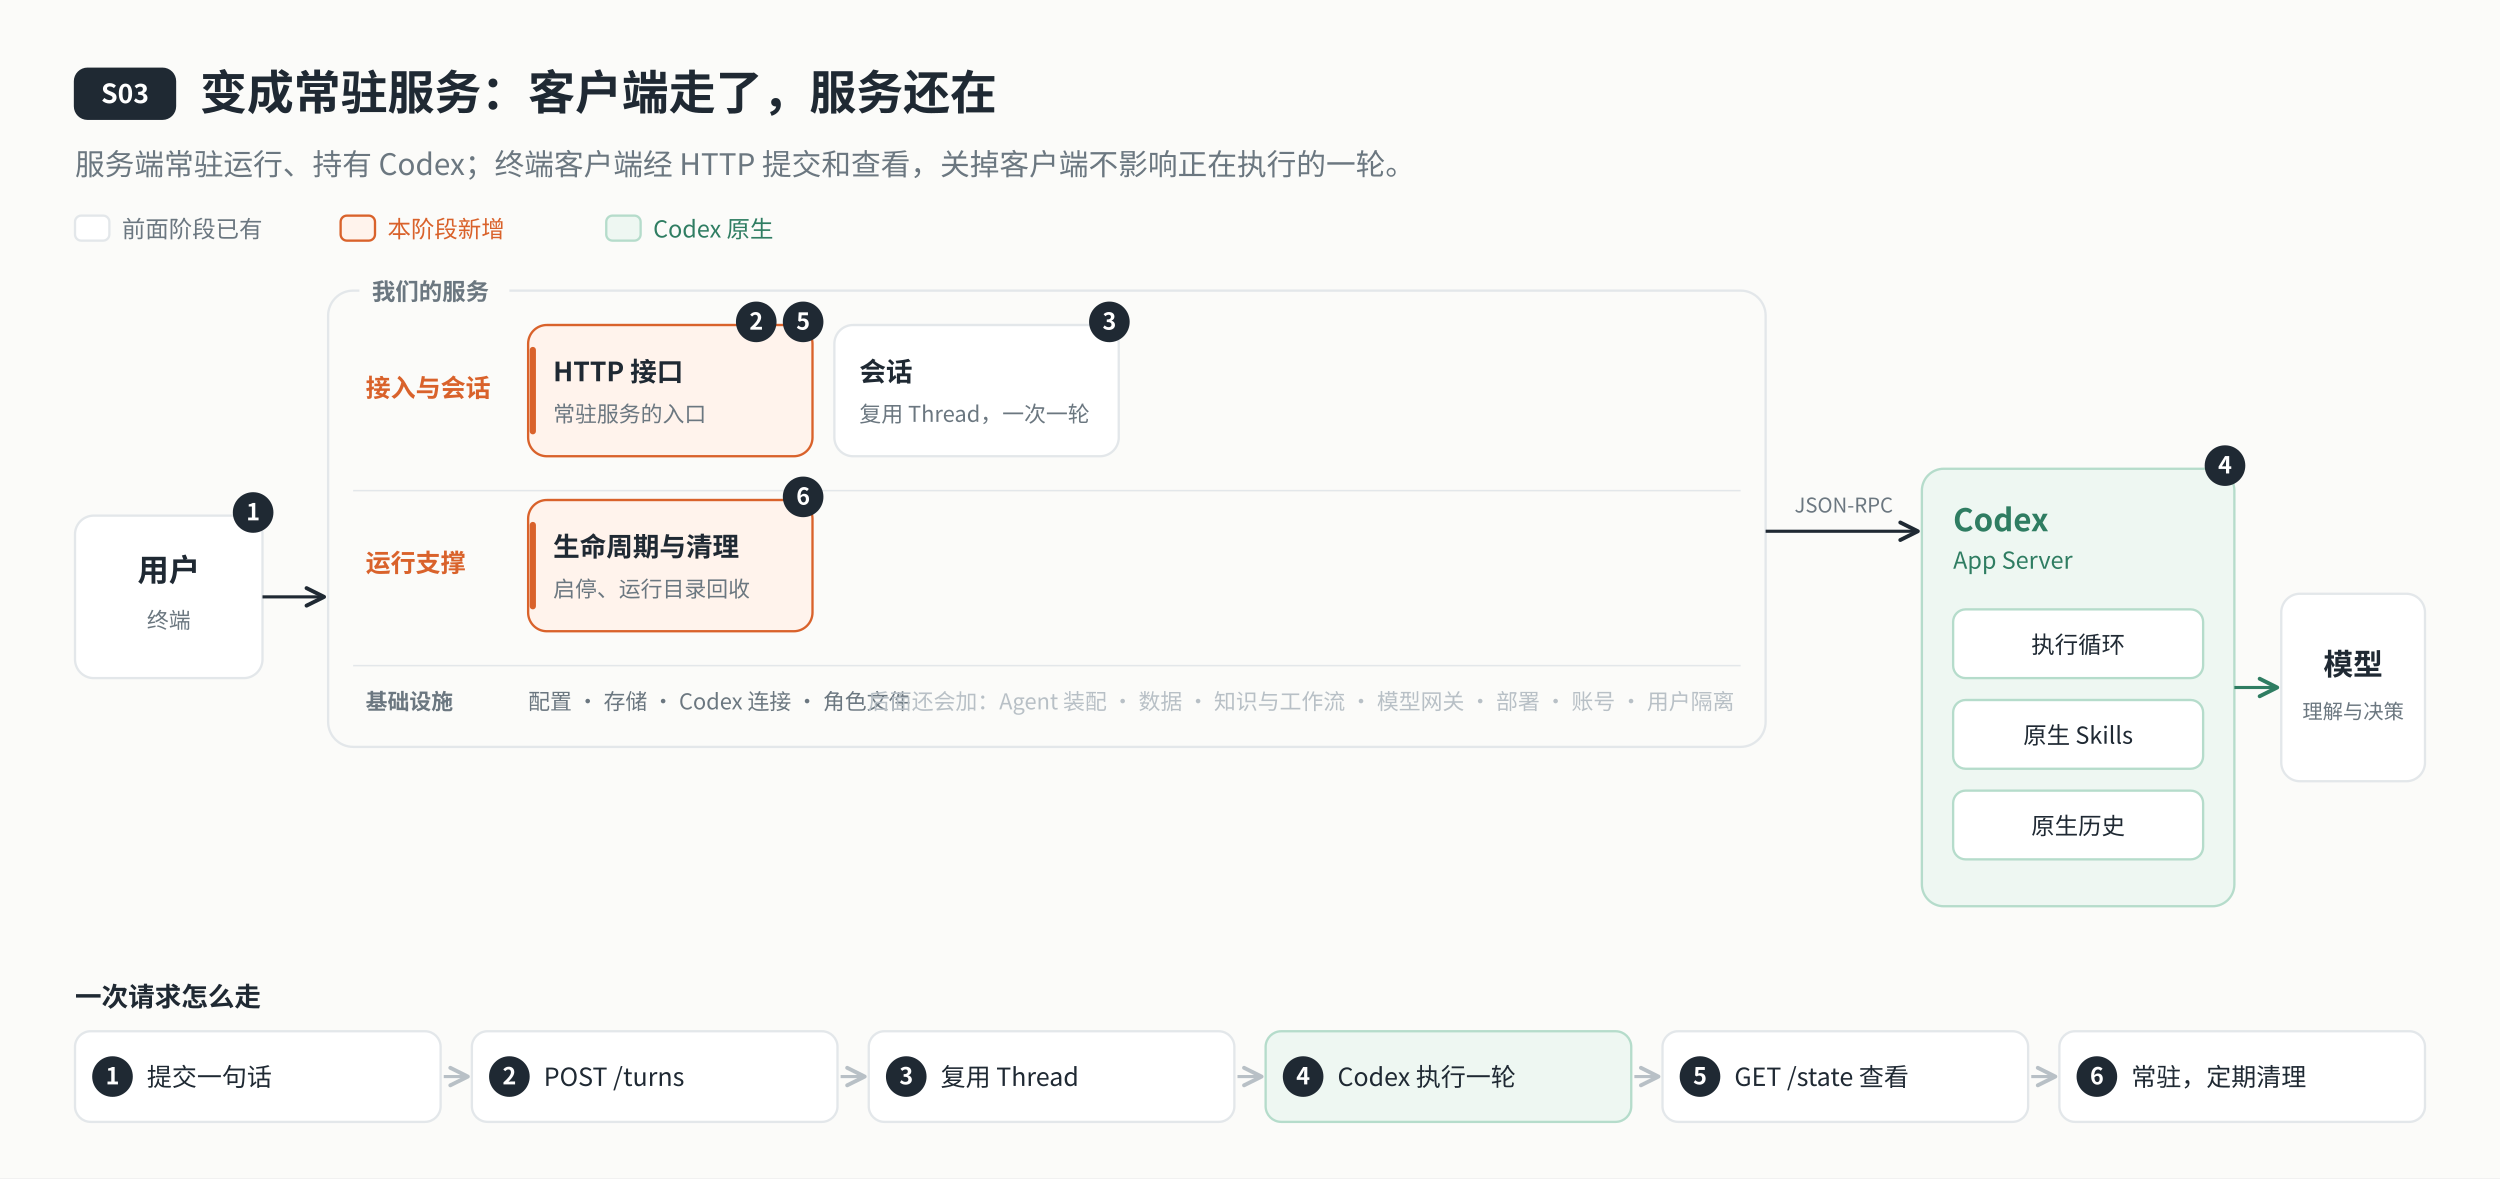
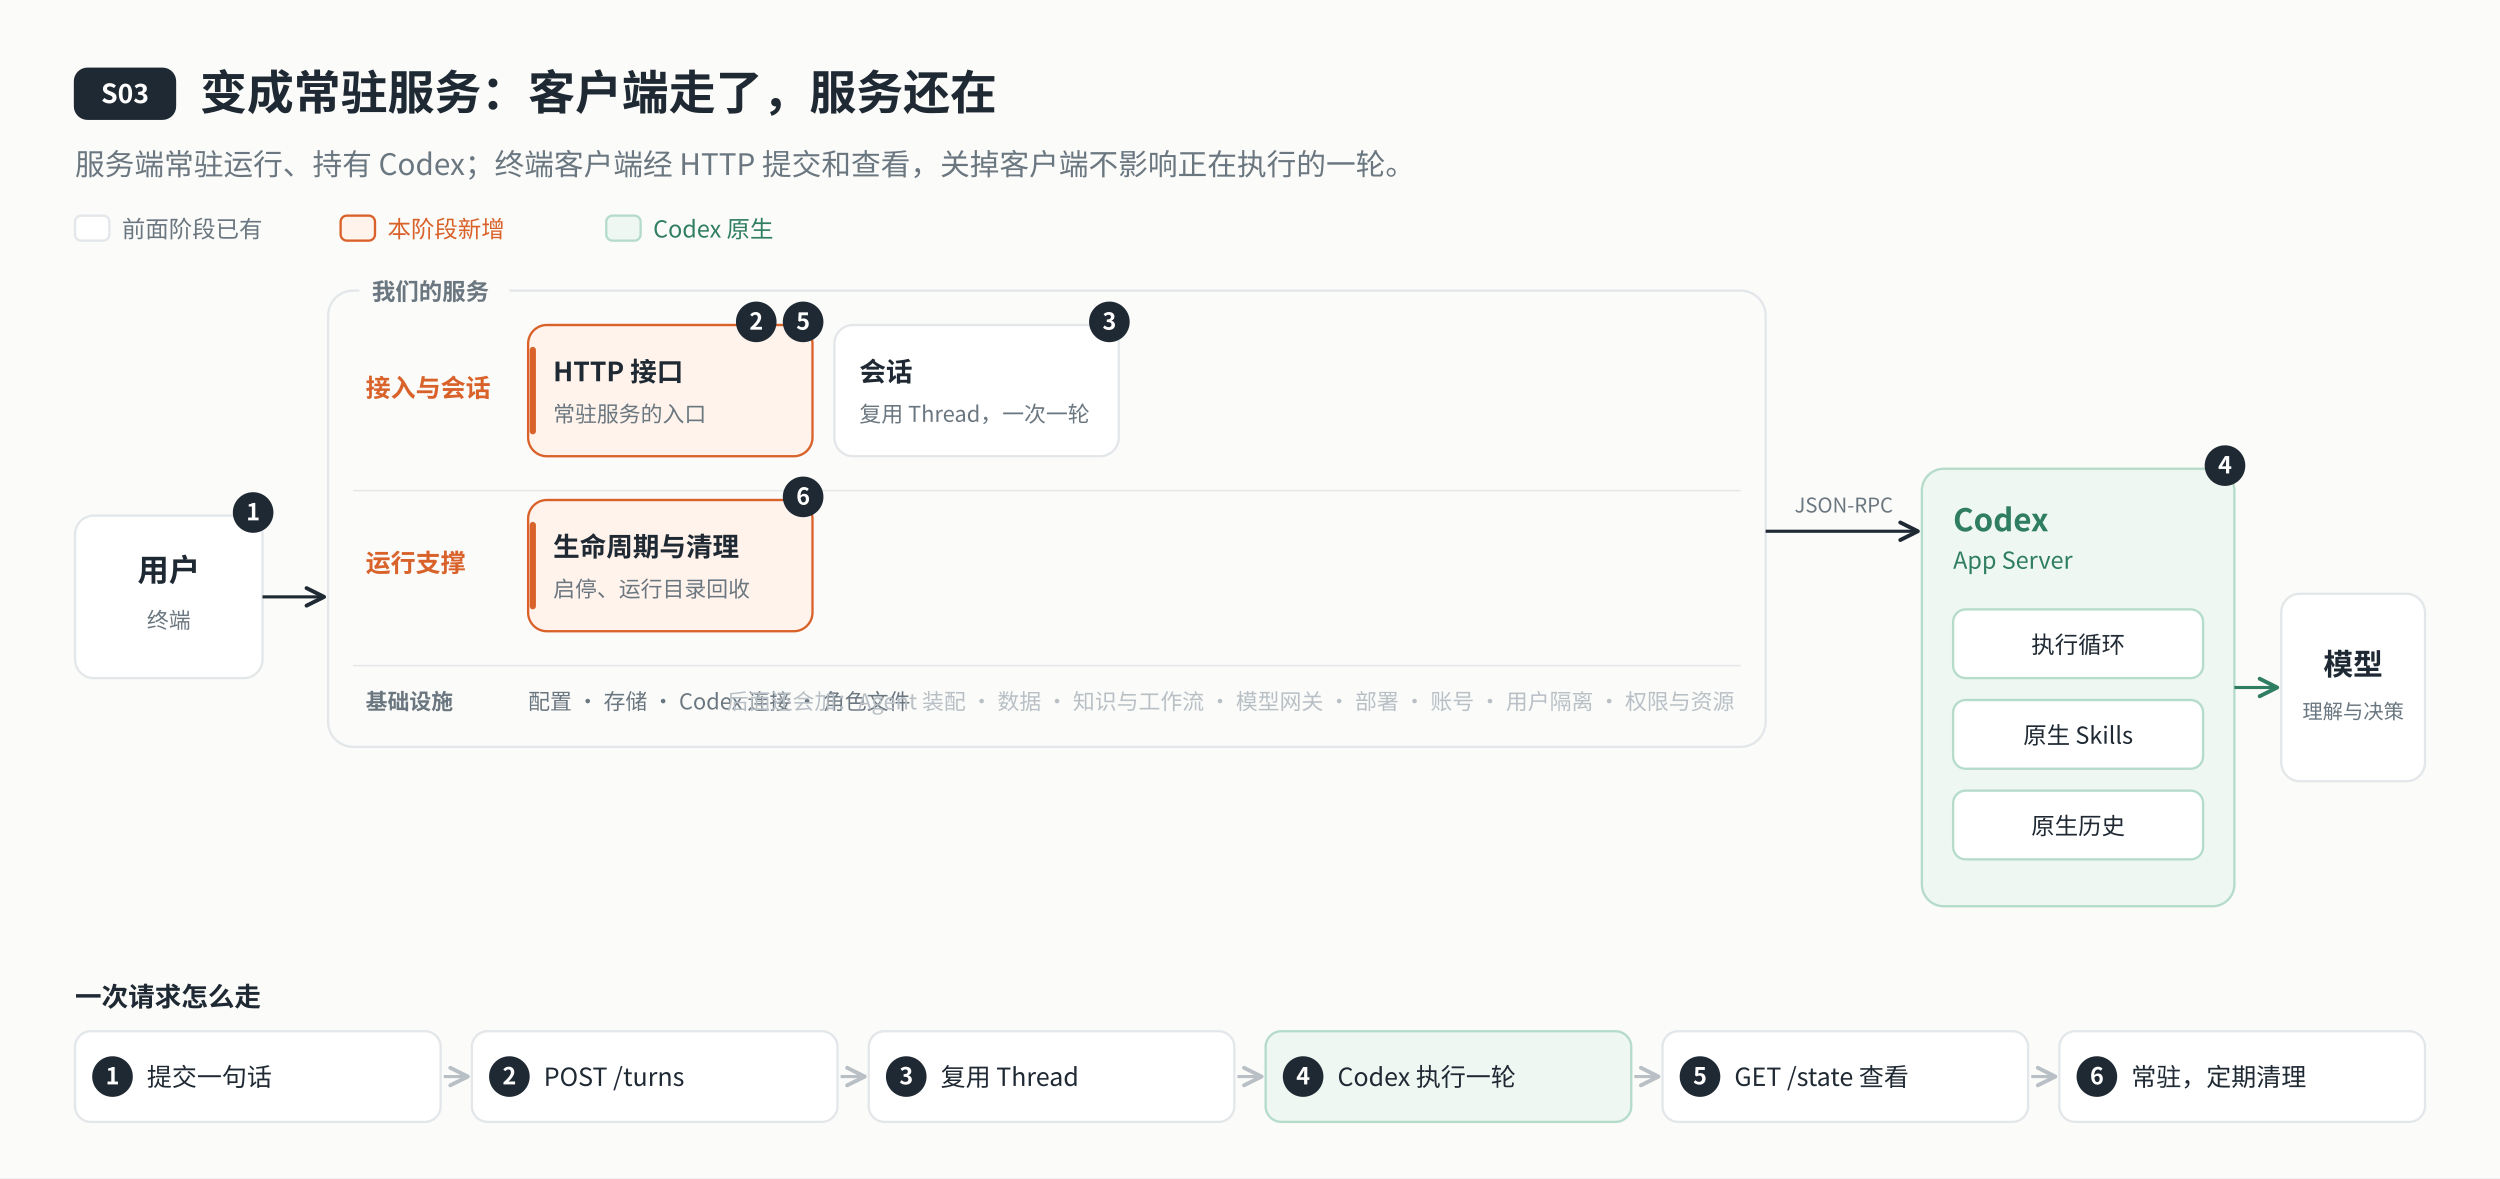
<svg xmlns="http://www.w3.org/2000/svg" width="1600" height="754" viewBox="0 0 1600 754" role="img" aria-labelledby="title desc">
  <defs>
    <marker id="mB8C0C6" viewBox="0 0 10 10" refX="8" refY="5" markerWidth="7" markerHeight="7" orient="auto-start-reverse">
      <path d="M1 1 L9 5 L1 9" fill="none" stroke="#B8C0C6" stroke-width="1.8" stroke-linecap="round" stroke-linejoin="round" />
    </marker>
    <marker id="m1F2933" viewBox="0 0 10 10" refX="8" refY="5" markerWidth="7" markerHeight="7" orient="auto-start-reverse">
      <path d="M1 1 L9 5 L1 9" fill="none" stroke="#1F2933" stroke-width="1.8" stroke-linecap="round" stroke-linejoin="round" />
    </marker>
    <marker id="m2F7D62" viewBox="0 0 10 10" refX="8" refY="5" markerWidth="7" markerHeight="7" orient="auto-start-reverse">
      <path d="M1 1 L9 5 L1 9" fill="none" stroke="#2F7D62" stroke-width="1.8" stroke-linecap="round" stroke-linejoin="round" />
    </marker>
  </defs>
  <g font-family="PingFang SC, Microsoft YaHei, Noto Sans CJK SC, sans-serif">
    <rect x="0" y="0" width="1600" height="754" fill="#FBFBF9" />
    <rect x="48" y="44" width="64" height="32" rx="8" fill="#1F2933" stroke="#1F2933" stroke-width="1.5" />
    <text x="80" y="66" font-size="17" fill="#fff" font-weight="700" text-anchor="middle">S03</text>
    <text x="128" y="70" font-size="30" fill="#1F2933" font-weight="700" text-anchor="start">变成常驻服务：客户端走了，服务还在</text>
    <text x="48" y="112" font-size="19" fill="#6B7780" font-weight="400" text-anchor="start">服务端常驻运行、持有 Codex；终端客户端经 HTTP 提交和查看，关掉客户端不影响正在执行的一轮。</text>
    <rect x="48" y="138" width="22" height="16" rx="4" fill="#FFFFFF" stroke="#E3E7EA" stroke-width="1.5" />
    <text x="78" y="152" font-size="15" fill="#6B7780" font-weight="400" text-anchor="start">前面阶段已有</text>
    <rect x="218" y="138" width="22" height="16" rx="4" fill="#FFF3EC" stroke="#D9622B" stroke-width="1.5" />
    <text x="248" y="152" font-size="15" fill="#D9622B" font-weight="400" text-anchor="start">本阶段新增</text>
    <rect x="388" y="138" width="22" height="16" rx="4" fill="#EEF7F2" stroke="#B5DCCB" stroke-width="1.5" />
    <text x="418" y="152" font-size="15" fill="#2F7D62" font-weight="400" text-anchor="start">Codex 原生</text>
    <rect x="48" y="330" width="120" height="104" rx="12" fill="#FFFFFF" stroke="#E3E7EA" stroke-width="1.5" />
    <text x="108" y="372" font-size="20" fill="#1F2933" font-weight="600" text-anchor="middle">用户</text>
    <text x="108" y="402" font-size="14" fill="#6B7780" font-weight="400" text-anchor="middle">终端</text>
    <rect x="210" y="186" width="920" height="292" rx="16" fill="none" stroke="#E3E7EA" stroke-width="1.5" />
    <rect x="230" y="175" width="96" height="22" fill="#FBFBF9" />
    <text x="238" y="192" font-size="15" fill="#6B7780" font-weight="600" text-anchor="start">我们的服务</text>
    <text x="234" y="254" font-size="16" fill="#D9622B" font-weight="600" text-anchor="start">接入与会话</text>
    <rect x="338" y="208" width="182" height="84" rx="12" fill="#FFF3EC" stroke="#D9622B" stroke-width="1.5" />
    <rect x="339" y="222" width="4" height="56" rx="2" fill="#D9622B" />
    <text x="354" y="244" font-size="17" fill="#1F2933" font-weight="600" text-anchor="start">HTTP 接口</text>
    <text x="354" y="270" font-size="14" fill="#6B7780" font-weight="400" text-anchor="start">常驻服务的入口</text>
    <rect x="534" y="208" width="182" height="84" rx="12" fill="#FFFFFF" stroke="#E3E7EA" stroke-width="1.5" />
    <text x="550" y="244" font-size="17" fill="#1F2933" font-weight="600" text-anchor="start">会话</text>
    <text x="550" y="270" font-size="14" fill="#6B7780" font-weight="400" text-anchor="start">复用 Thread，一次一轮</text>
    <text x="234" y="366" font-size="16" fill="#D9622B" font-weight="600" text-anchor="start">运行支撑</text>
    <line x1="226" y1="314" x2="1114" y2="314" stroke="#E3E7EA" stroke-width="1" />
    <rect x="338" y="320" width="182" height="84" rx="12" fill="#FFF3EC" stroke="#D9622B" stroke-width="1.5" />
    <rect x="339" y="334" width="4" height="56" rx="2" fill="#D9622B" />
    <text x="354" y="356" font-size="17" fill="#1F2933" font-weight="600" text-anchor="start">生命周期与清理</text>
    <text x="354" y="382" font-size="14" fill="#6B7780" font-weight="400" text-anchor="start">启停、运行目录回收</text>
    <line x1="226" y1="426" x2="1114" y2="426" stroke="#E3E7EA" stroke-width="1" />
    <text x="234" y="454" font-size="14" fill="#6B7780" font-weight="600" text-anchor="start">基础设施</text>
    <text x="338" y="454" font-size="14" fill="#6B7780" font-weight="400" text-anchor="start">配置 · 存储 · Codex 连接 · 角色文件</text>
-     <text x="1110" y="454" font-size="14" fill="#B8C0C6" font-weight="400" text-anchor="end">后面还会加：Agent 装配 · 数据 · 知识与工作流 · 模型网关 · 部署 · 账号 · 用户隔离</text>
+     <text x="1110" y="454" font-size="14" fill="#B8C0C6" font-weight="400" text-anchor="end">后面还会加：Agent 装配 · 数据 · 知识与工作流 · 模型网关 · 部署 · 账号 · 用户隔离 · 权限与资源</text>
    <rect x="1230" y="300" width="200" height="280" rx="14" fill="#EEF7F2" stroke="#B5DCCB" stroke-width="1.5" />
    <text x="1250" y="340" font-size="20" fill="#2F7D62" font-weight="700" text-anchor="start">Codex</text>
    <text x="1250" y="364" font-size="15" fill="#2F7D62" font-weight="400" text-anchor="start">App Server</text>
    <rect x="1250" y="390" width="160" height="44" rx="8" fill="#FFFFFF" stroke="#B5DCCB" stroke-width="1.5" />
    <text x="1330" y="418" font-size="15" fill="#1F2933" font-weight="500" text-anchor="middle">执行循环</text>
    <rect x="1250" y="448" width="160" height="44" rx="8" fill="#FFFFFF" stroke="#B5DCCB" stroke-width="1.5" />
    <text x="1330" y="476" font-size="15" fill="#1F2933" font-weight="500" text-anchor="middle">原生 Skills</text>
    <rect x="1250" y="506" width="160" height="44" rx="8" fill="#FFFFFF" stroke="#B5DCCB" stroke-width="1.5" />
    <text x="1330" y="534" font-size="15" fill="#1F2933" font-weight="500" text-anchor="middle">原生历史</text>
    <rect x="1460" y="380" width="92" height="120" rx="12" fill="#FFFFFF" stroke="#E3E7EA" stroke-width="1.5" />
    <text x="1506" y="432" font-size="19" fill="#1F2933" font-weight="600" text-anchor="middle">模型</text>
    <text x="1506" y="460" font-size="13" fill="#6B7780" font-weight="400" text-anchor="middle">理解与决策</text>
    <path d="M168,382 L206,382" fill="none" stroke="#1F2933" stroke-width="2" marker-end="url(#m1F2933)" />
    <path d="M1130,340 L1226,340" fill="none" stroke="#1F2933" stroke-width="2" marker-end="url(#m1F2933)" />
    <text x="1180" y="328" font-size="13" fill="#6B7780" font-weight="500" text-anchor="middle">JSON-RPC</text>
    <path d="M1430,440 L1456,440" fill="none" stroke="#2F7D62" stroke-width="2" marker-end="url(#m2F7D62)" />
    <circle cx="162" cy="328" r="13" fill="#1F2933" />
    <text x="162" y="333" font-size="15" fill="#fff" font-weight="700" text-anchor="middle">1</text>
    <circle cx="484" cy="206" r="13" fill="#1F2933" />
    <text x="484" y="211" font-size="15" fill="#fff" font-weight="700" text-anchor="middle">2</text>
    <circle cx="514" cy="206" r="13" fill="#1F2933" />
    <text x="514" y="211" font-size="15" fill="#fff" font-weight="700" text-anchor="middle">5</text>
    <circle cx="710" cy="206" r="13" fill="#1F2933" />
    <text x="710" y="211" font-size="15" fill="#fff" font-weight="700" text-anchor="middle">3</text>
    <circle cx="1424" cy="298" r="13" fill="#1F2933" />
    <text x="1424" y="303" font-size="15" fill="#fff" font-weight="700" text-anchor="middle">4</text>
    <circle cx="514" cy="318" r="13" fill="#1F2933" />
    <text x="514" y="323" font-size="15" fill="#fff" font-weight="700" text-anchor="middle">6</text>
    <text x="48" y="644" font-size="17" fill="#1F2933" font-weight="700" text-anchor="start">一次请求怎么走</text>
    <rect x="48" y="660" width="234" height="58" rx="10" fill="#FFFFFF" stroke="#E3E7EA" stroke-width="1.5" />
    <circle cx="72" cy="689" r="13" fill="#1F2933" />
    <text x="72" y="694" font-size="15" fill="#fff" font-weight="700" text-anchor="middle">1</text>
    <text x="94" y="695" font-size="16" fill="#1F2933" font-weight="500" text-anchor="start">提交一句话</text>
    <path d="M284,689 L298,689" fill="none" stroke="#B8C0C6" stroke-width="2" marker-end="url(#mB8C0C6)" />
    <rect x="302" y="660" width="234" height="58" rx="10" fill="#FFFFFF" stroke="#E3E7EA" stroke-width="1.5" />
    <circle cx="326" cy="689" r="13" fill="#1F2933" />
    <text x="326" y="694" font-size="15" fill="#fff" font-weight="700" text-anchor="middle">2</text>
    <text x="348" y="695" font-size="16" fill="#1F2933" font-weight="500" text-anchor="start">POST /turns</text>
    <path d="M538,689 L552,689" fill="none" stroke="#B8C0C6" stroke-width="2" marker-end="url(#mB8C0C6)" />
    <rect x="556" y="660" width="234" height="58" rx="10" fill="#FFFFFF" stroke="#E3E7EA" stroke-width="1.5" />
    <circle cx="580" cy="689" r="13" fill="#1F2933" />
    <text x="580" y="694" font-size="15" fill="#fff" font-weight="700" text-anchor="middle">3</text>
    <text x="602" y="695" font-size="16" fill="#1F2933" font-weight="500" text-anchor="start">复用 Thread</text>
    <path d="M792,689 L806,689" fill="none" stroke="#B8C0C6" stroke-width="2" marker-end="url(#mB8C0C6)" />
    <rect x="810" y="660" width="234" height="58" rx="10" fill="#EEF7F2" stroke="#B5DCCB" stroke-width="1.5" />
    <circle cx="834" cy="689" r="13" fill="#1F2933" />
    <text x="834" y="694" font-size="15" fill="#fff" font-weight="700" text-anchor="middle">4</text>
    <text x="856" y="695" font-size="16" fill="#1F2933" font-weight="500" text-anchor="start">Codex 执行一轮</text>
    <path d="M1046,689 L1060,689" fill="none" stroke="#B8C0C6" stroke-width="2" marker-end="url(#mB8C0C6)" />
    <rect x="1064" y="660" width="234" height="58" rx="10" fill="#FFFFFF" stroke="#E3E7EA" stroke-width="1.5" />
    <circle cx="1088" cy="689" r="13" fill="#1F2933" />
    <text x="1088" y="694" font-size="15" fill="#fff" font-weight="700" text-anchor="middle">5</text>
    <text x="1110" y="695" font-size="16" fill="#1F2933" font-weight="500" text-anchor="start">GET /state 查看</text>
    <path d="M1300,689 L1314,689" fill="none" stroke="#B8C0C6" stroke-width="2" marker-end="url(#mB8C0C6)" />
    <rect x="1318" y="660" width="234" height="58" rx="10" fill="#FFFFFF" stroke="#E3E7EA" stroke-width="1.5" />
    <circle cx="1342" cy="689" r="13" fill="#1F2933" />
    <text x="1342" y="694" font-size="15" fill="#fff" font-weight="700" text-anchor="middle">6</text>
    <text x="1364" y="695" font-size="16" fill="#1F2933" font-weight="500" text-anchor="start">常驻，定期清理</text>
  </g>
</svg>
